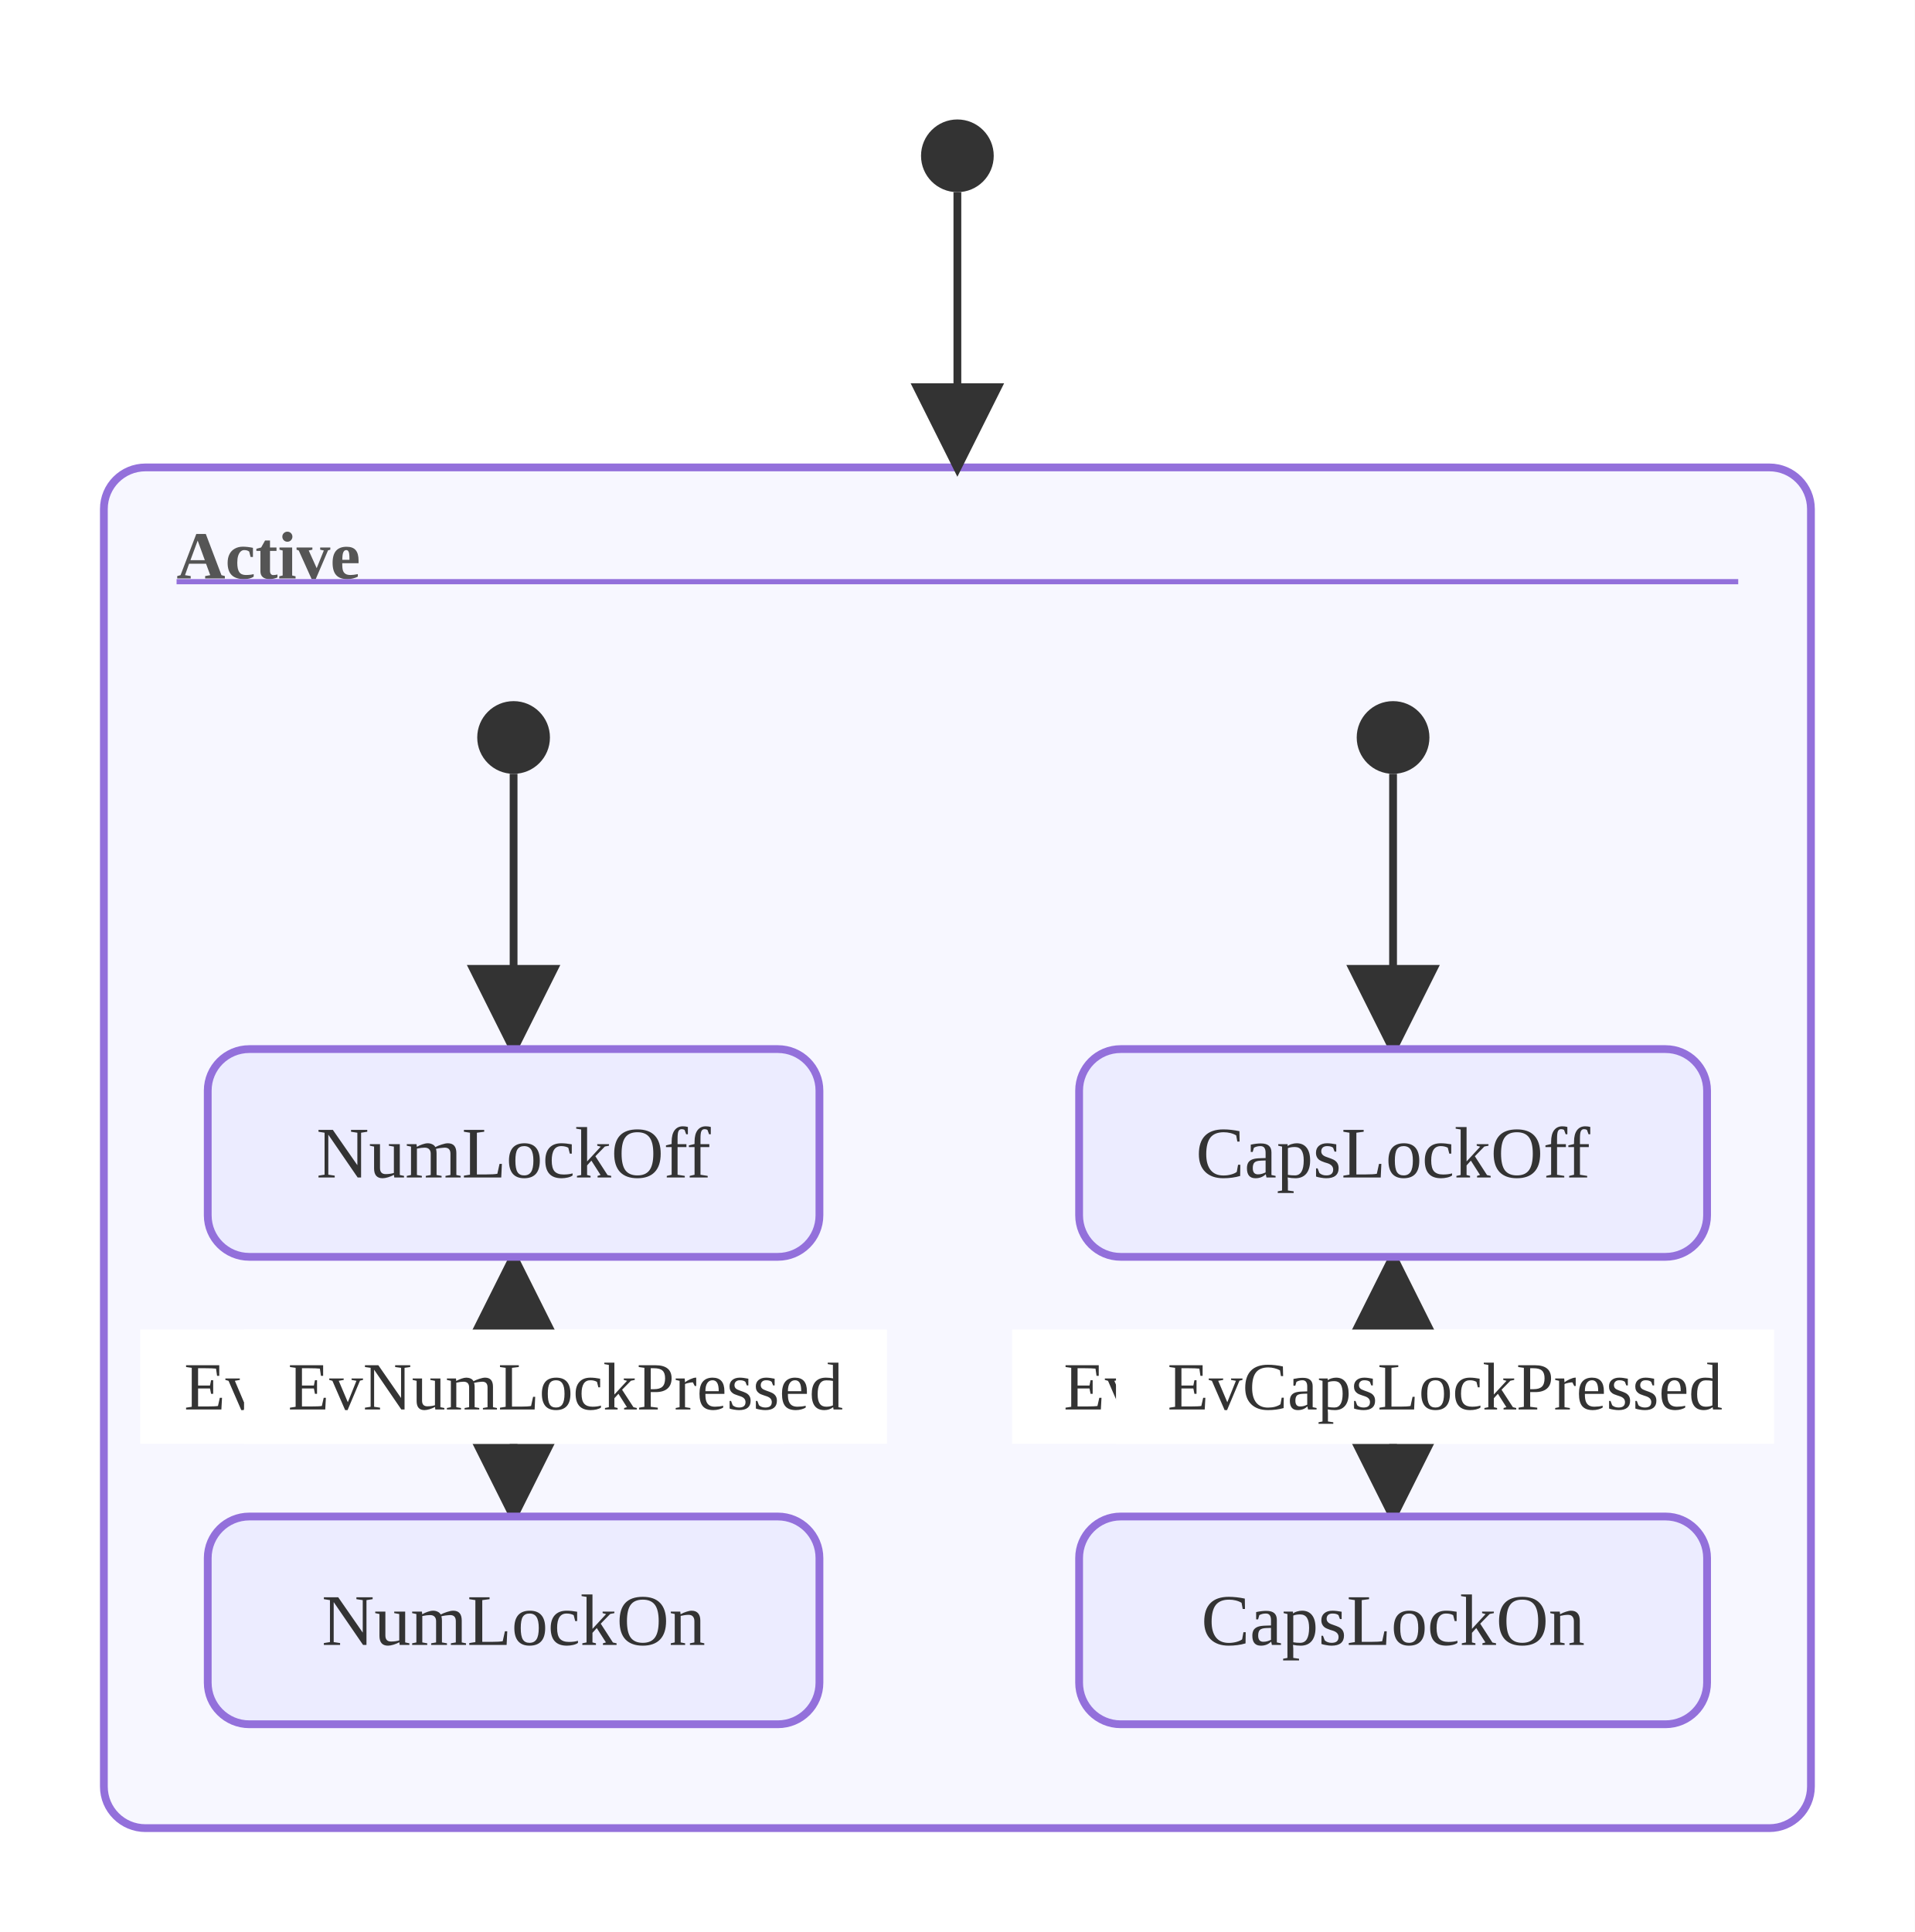
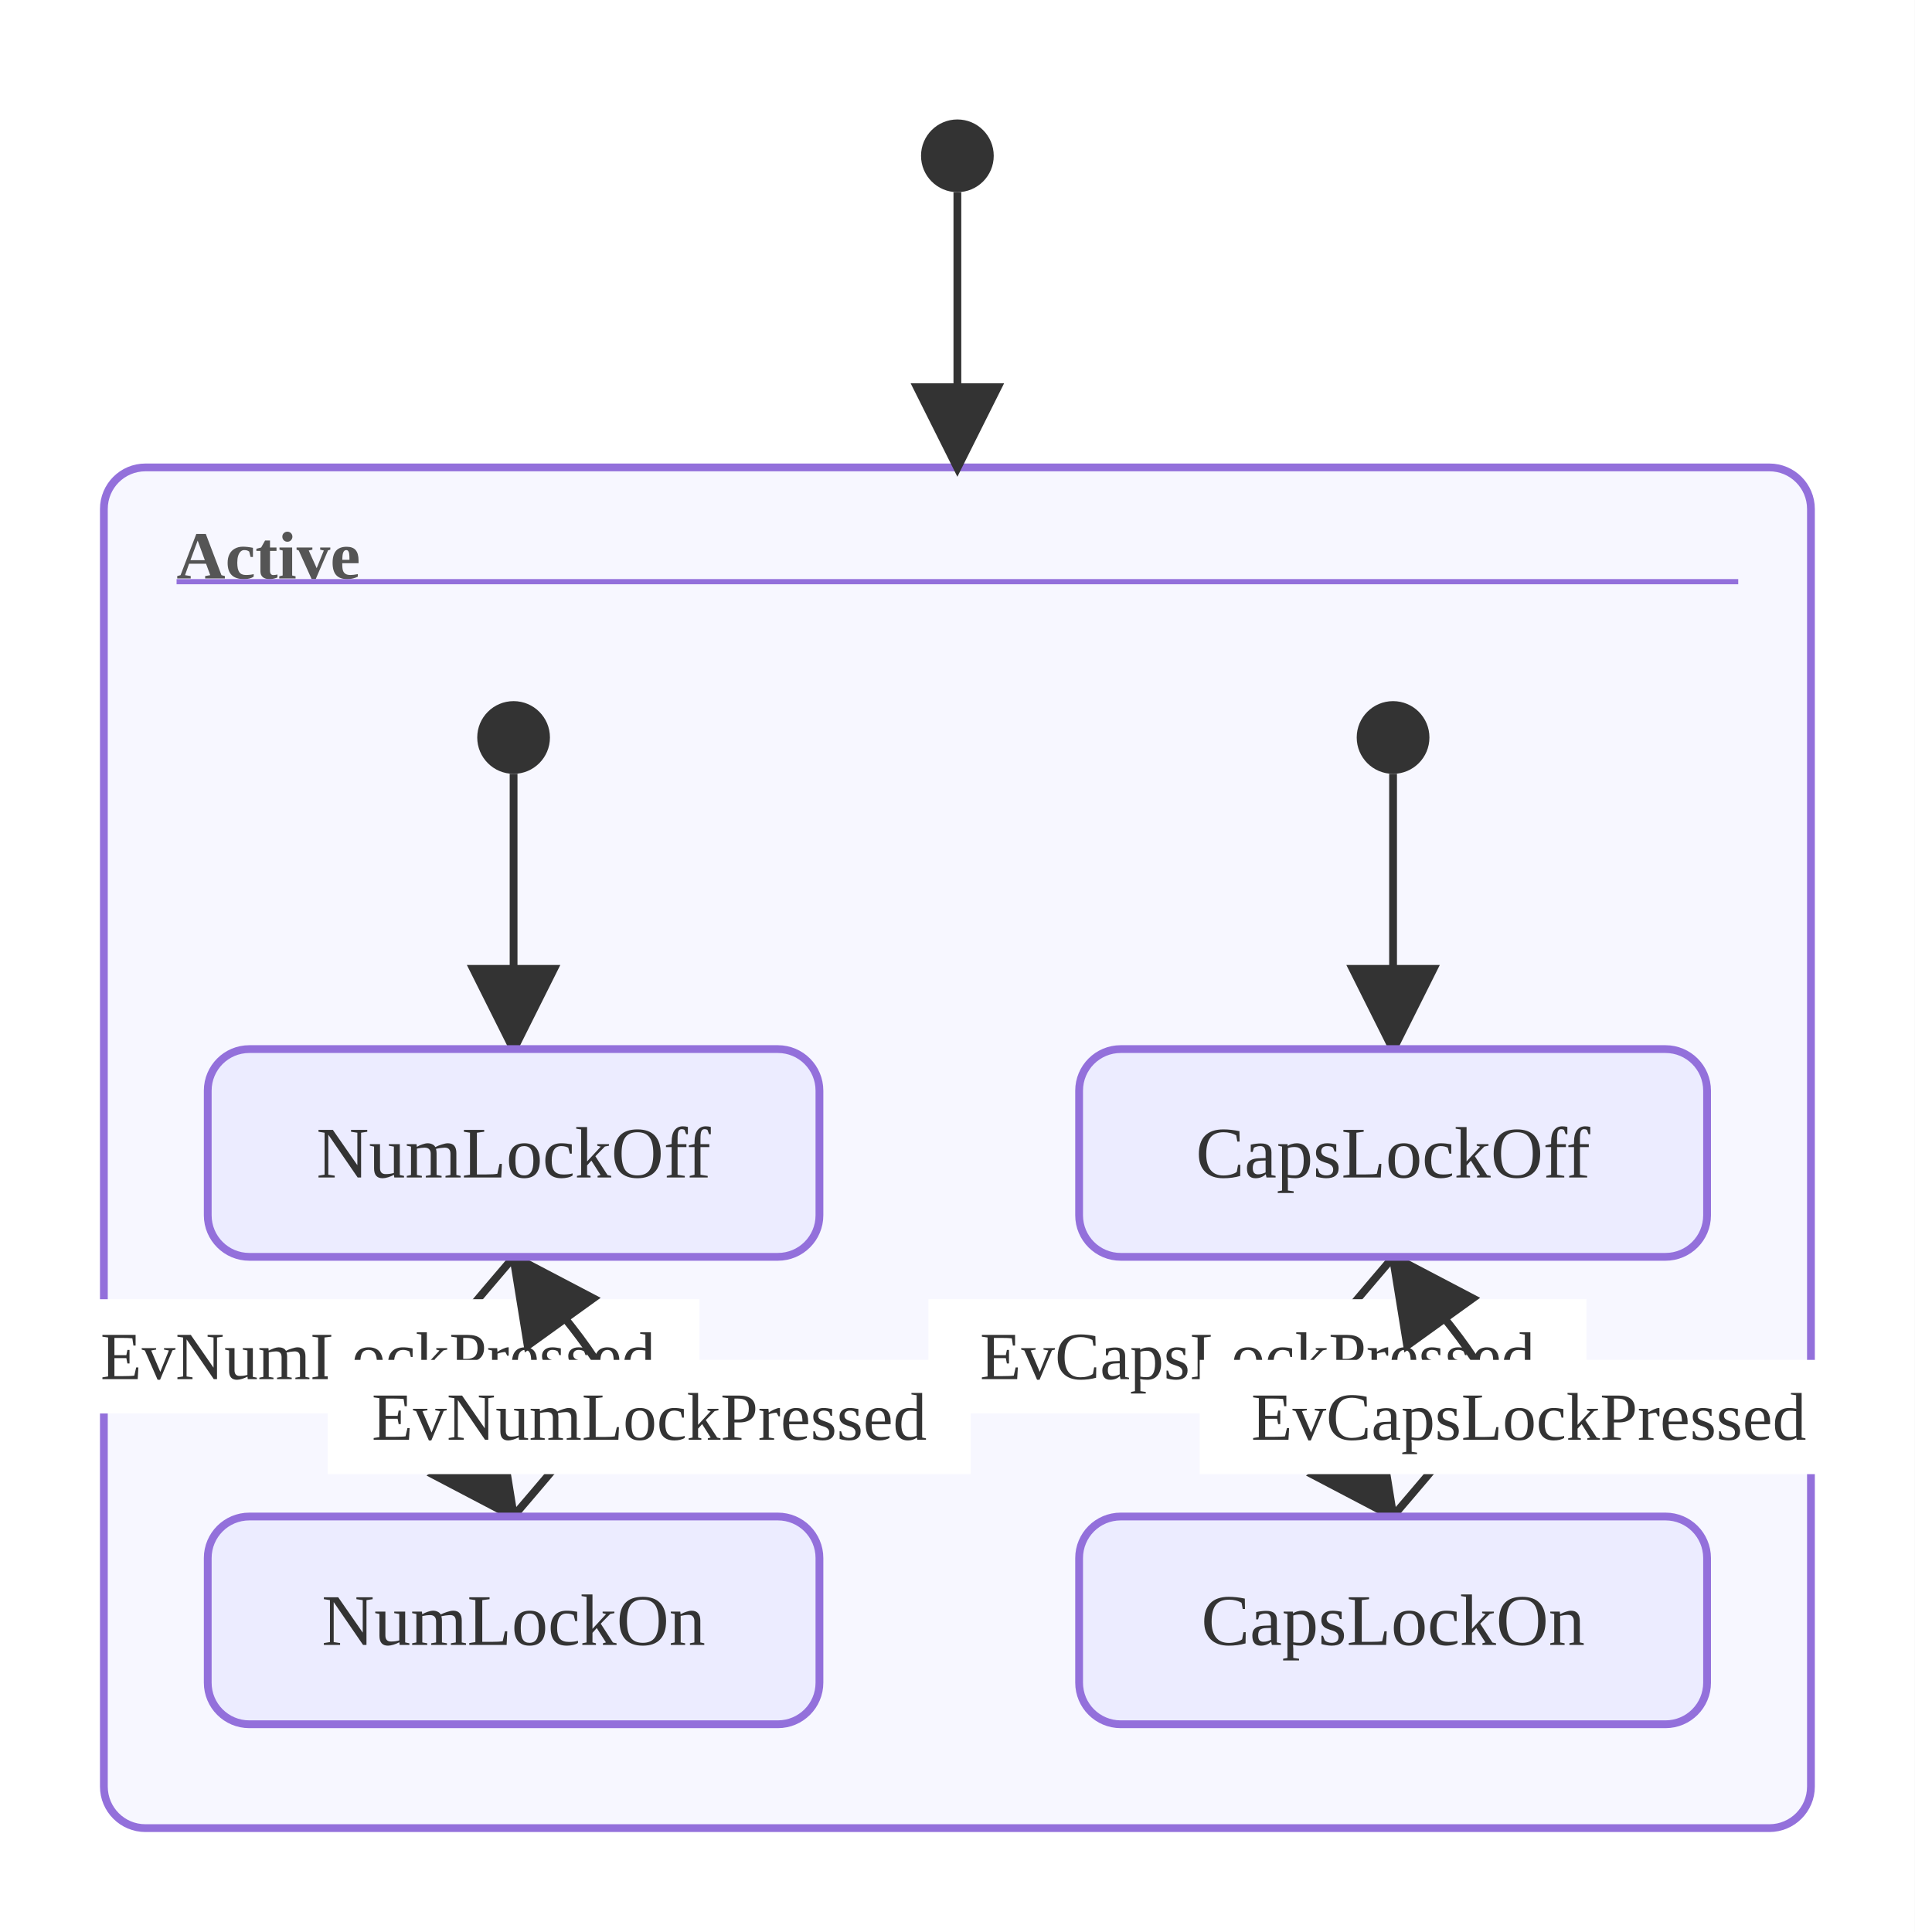
<svg xmlns="http://www.w3.org/2000/svg" viewBox="0.00 0.00 368.69 372.00">
  <defs>
    <marker id="state-arrow" viewBox="0 0 10 10" refX="9.00" refY="5.00" markerWidth="12.00" markerHeight="12.00" orient="auto">
      <polygon points="0,0 10,5 0,10" style="fill:#333" />
    </marker>
  </defs>
  <rect x="0.00" y="0.00" width="368.69" height="372.00" style="fill:#fff;stroke:none" />
  <rect x="20.00" y="90.00" width="328.69" height="262.00" rx="8.00" ry="8.00" style="fill:#f7f7ff;stroke:#9370DB;stroke-width:1.5" />
  <text x="34.00" y="107.00" text-anchor="start" dominant-baseline="central" style="fill:#555;font-size:13px;font-weight:bold">Active</text>
  <line x1="34.00" y1="112.00" x2="334.69" y2="112.00" style="stroke:#9370DB;stroke-width:1" />
-   <line x1="268.23" y1="242.00" x2="268.23" y2="292.00" style="stroke:#333;stroke-width:1.5;fill:none" marker-end="url(#state-arrow)" />
-   <rect x="194.88" y="256.00" width="126.70" height="22.00" style="fill:#fff;stroke:none" />
-   <text x="258.23" y="267.00" text-anchor="middle" dominant-baseline="central" style="fill:#333;font-size:13px">EvCapsLockPressed</text>
-   <line x1="268.23" y1="292.00" x2="268.23" y2="242.00" style="stroke:#333;stroke-width:1.5;fill:none" marker-end="url(#state-arrow)" />
-   <rect x="214.88" y="256.00" width="126.70" height="22.00" style="fill:#fff;stroke:none" />
-   <text x="278.23" y="267.00" text-anchor="middle" dominant-baseline="central" style="fill:#333;font-size:13px">EvCapsLockPressed</text>
-   <line x1="98.89" y1="242.00" x2="98.89" y2="292.00" style="stroke:#333;stroke-width:1.5;fill:none" marker-end="url(#state-arrow)" />
-   <rect x="26.99" y="256.00" width="123.80" height="22.00" style="fill:#fff;stroke:none" />
-   <text x="88.89" y="267.00" text-anchor="middle" dominant-baseline="central" style="fill:#333;font-size:13px">EvNumLockPressed</text>
-   <line x1="98.89" y1="292.00" x2="98.89" y2="242.00" style="stroke:#333;stroke-width:1.5;fill:none" marker-end="url(#state-arrow)" />
-   <rect x="46.99" y="256.00" width="123.80" height="22.00" style="fill:#fff;stroke:none" />
-   <text x="108.89" y="267.00" text-anchor="middle" dominant-baseline="central" style="fill:#333;font-size:13px">EvNumLockPressed</text>
+   <path d="M268.23,242.00 C266.43,244.50 250.23,262.00 250.23,267.00 C250.23,272.00 266.43,289.50 268.23,292.00" style="stroke:#333;stroke-width:1.5;fill:none" marker-end="url(#state-arrow)" />
+   <rect x="178.77" y="250.16" width="126.70" height="22.00" style="fill:#fff;stroke:none" />
+   <text x="242.12" y="261.16" text-anchor="middle" dominant-baseline="central" style="fill:#333;font-size:13px">EvCapsLockPressed</text>
+   <path d="M268.23,292.00 C270.03,289.50 286.23,272.00 286.23,267.00 C286.23,262.00 270.03,244.50 268.23,242.00" style="stroke:#333;stroke-width:1.5;fill:none" marker-end="url(#state-arrow)" />
+   <rect x="231.00" y="261.84" width="126.70" height="22.00" style="fill:#fff;stroke:none" />
+   <text x="294.35" y="272.84" text-anchor="middle" dominant-baseline="central" style="fill:#333;font-size:13px">EvCapsLockPressed</text>
+   <path d="M98.89,242.00 C97.09,244.50 80.89,262.00 80.89,267.00 C80.89,272.00 97.09,289.50 98.89,292.00" style="stroke:#333;stroke-width:1.5;fill:none" marker-end="url(#state-arrow)" />
+   <rect x="10.88" y="250.16" width="123.80" height="22.00" style="fill:#fff;stroke:none" />
+   <text x="72.78" y="261.16" text-anchor="middle" dominant-baseline="central" style="fill:#333;font-size:13px">EvNumLockPressed</text>
+   <path d="M98.89,292.00 C100.69,289.50 116.89,272.00 116.89,267.00 C116.89,262.00 100.69,244.50 98.89,242.00" style="stroke:#333;stroke-width:1.5;fill:none" marker-end="url(#state-arrow)" />
+   <rect x="63.11" y="261.84" width="123.80" height="22.00" style="fill:#fff;stroke:none" />
+   <text x="125.01" y="272.84" text-anchor="middle" dominant-baseline="central" style="fill:#333;font-size:13px">EvNumLockPressed</text>
  <line x1="98.89" y1="149.00" x2="98.89" y2="202.00" style="stroke:#333;stroke-width:1.5;fill:none" marker-end="url(#state-arrow)" />
  <line x1="268.23" y1="149.00" x2="268.23" y2="202.00" style="stroke:#333;stroke-width:1.5;fill:none" marker-end="url(#state-arrow)" />
  <line x1="184.34" y1="37.00" x2="184.34" y2="90.00" style="stroke:#333;stroke-width:1.5;fill:none" marker-end="url(#state-arrow)" />
  <rect x="40.00" y="202.00" width="117.78" height="40.00" rx="8.00" ry="8.00" style="fill:#ECECFF;stroke:#9370DB;stroke-width:1.5" />
  <text x="98.89" y="222.00" text-anchor="middle" dominant-baseline="central" style="fill:#333;font-size:14px">NumLockOff</text>
  <rect x="40.00" y="292.00" width="117.78" height="40.00" rx="8.00" ry="8.00" style="fill:#ECECFF;stroke:#9370DB;stroke-width:1.5" />
  <text x="98.89" y="312.00" text-anchor="middle" dominant-baseline="central" style="fill:#333;font-size:14px">NumLockOn</text>
  <rect x="207.78" y="202.00" width="120.91" height="40.00" rx="8.00" ry="8.00" style="fill:#ECECFF;stroke:#9370DB;stroke-width:1.5" />
  <text x="268.23" y="222.00" text-anchor="middle" dominant-baseline="central" style="fill:#333;font-size:14px">CapsLockOff</text>
  <rect x="207.78" y="292.00" width="120.91" height="40.00" rx="8.00" ry="8.00" style="fill:#ECECFF;stroke:#9370DB;stroke-width:1.5" />
  <text x="268.23" y="312.00" text-anchor="middle" dominant-baseline="central" style="fill:#333;font-size:14px">CapsLockOn</text>
  <circle cx="98.89" cy="142.00" r="7.00" style="fill:#333;stroke:none" />
  <circle cx="268.23" cy="142.00" r="7.00" style="fill:#333;stroke:none" />
  <circle cx="184.34" cy="30.00" r="7.00" style="fill:#333;stroke:none" />
</svg>
